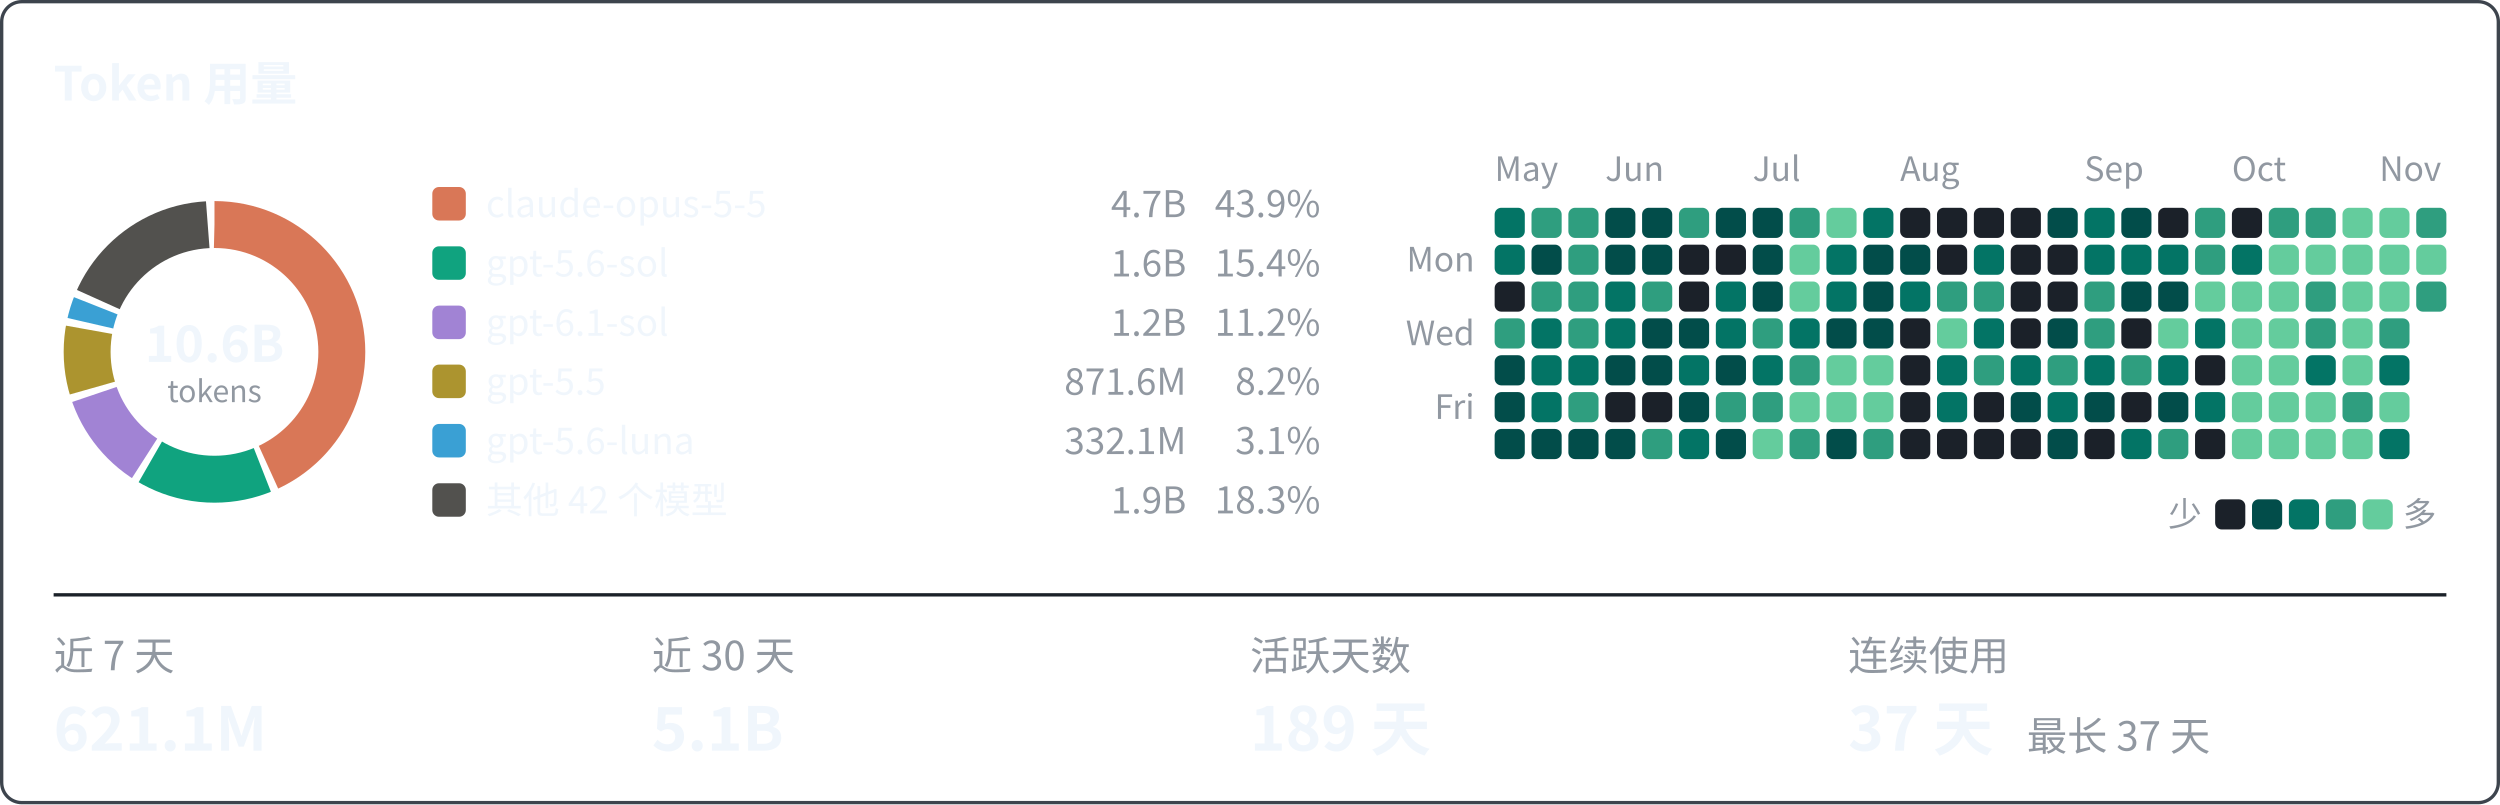
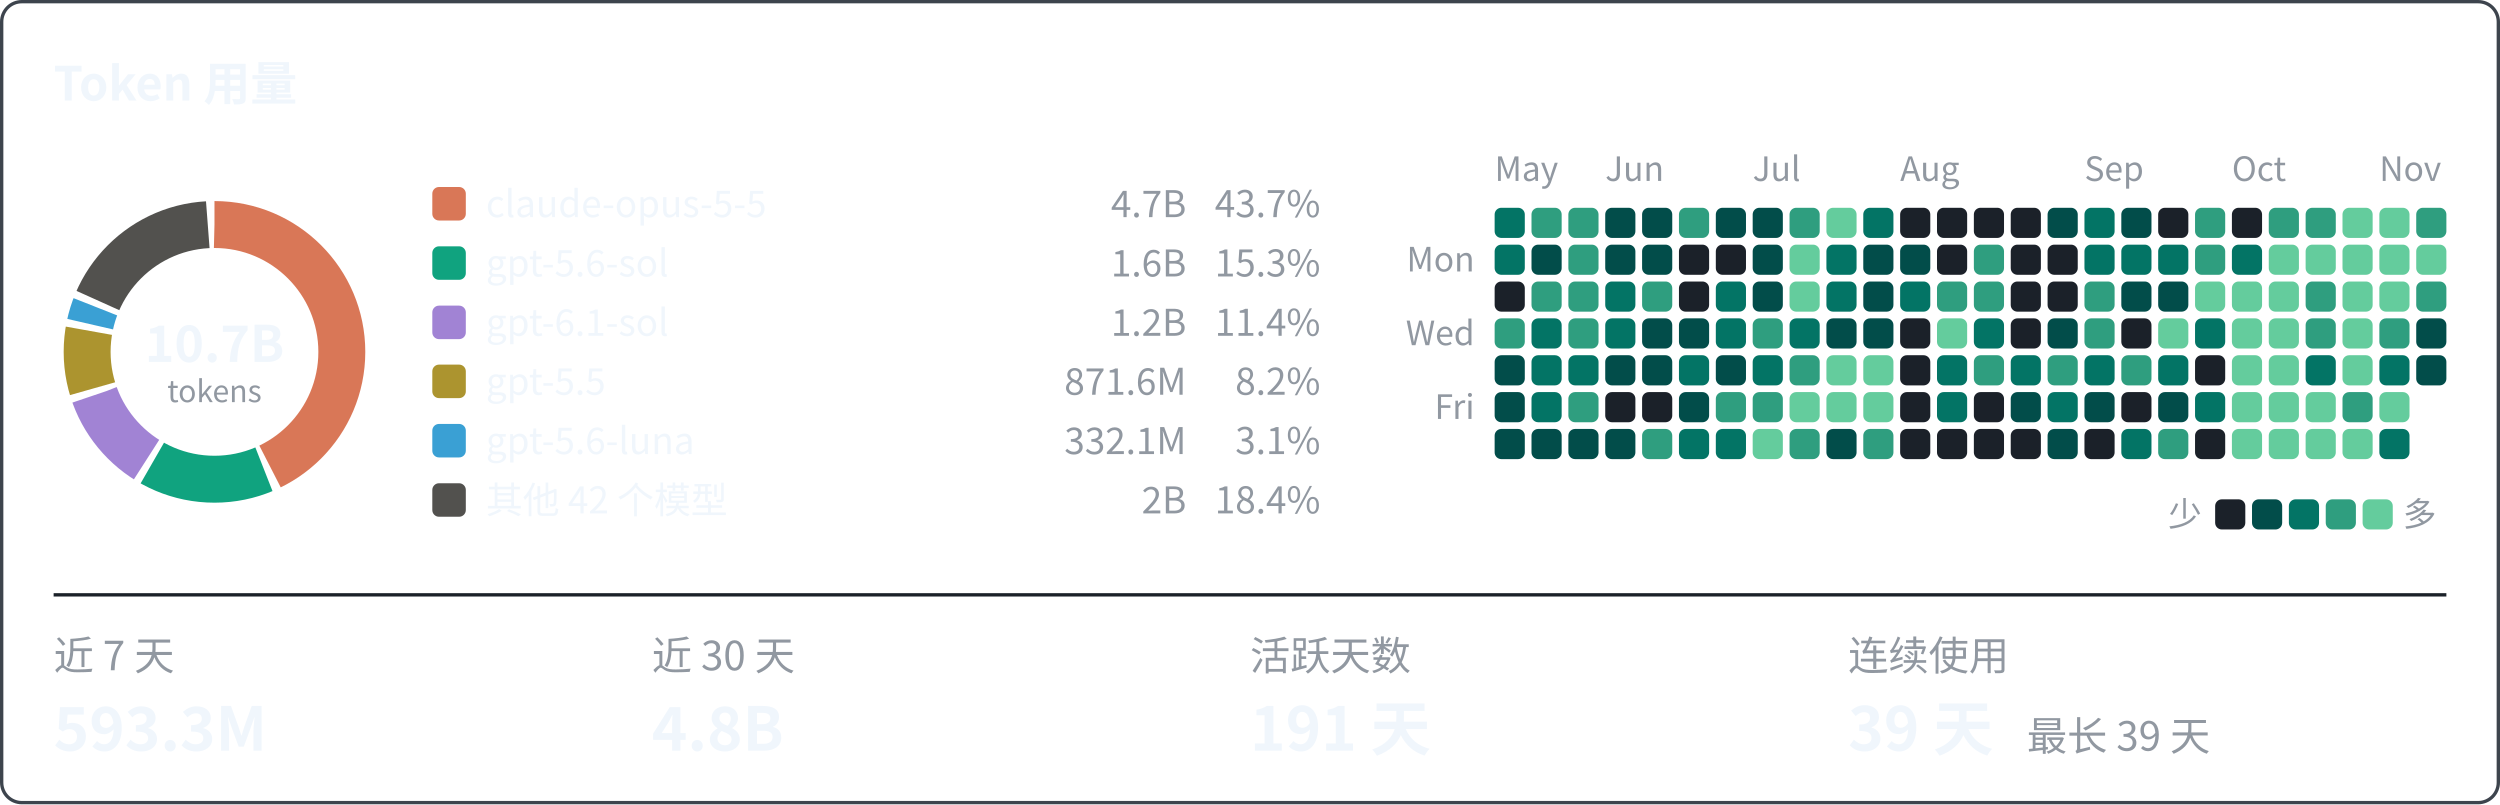
<svg xmlns="http://www.w3.org/2000/svg" width="746" height="240" viewBox="0 0 746 240" font-family="system-ui, -apple-system, 'Segoe UI', 'PingFang SC', 'Microsoft YaHei', 'Noto Sans CJK SC', sans-serif">
  <rect x="0.5" y="0.5" width="745" height="239" rx="6" fill="none" stroke="#3d444d" />
  <text x="16" y="30" font-size="14" font-weight="600" fill="#f0f6fc">Token 用量</text>
  <text x="446" y="54" font-size="10" fill="#9198a1">May</text>
  <text x="479" y="54" font-size="10" fill="#9198a1">Jun</text>
  <text x="523" y="54" font-size="10" fill="#9198a1">Jul</text>
  <text x="567" y="54" font-size="10" fill="#9198a1">Aug</text>
  <text x="622" y="54" font-size="10" fill="#9198a1">Sep</text>
  <text x="666" y="54" font-size="10" fill="#9198a1">Oct</text>
  <text x="710" y="54" font-size="10" fill="#9198a1">Nov</text>
  <text x="440" y="81" font-size="10" text-anchor="end" fill="#9198a1">Mon</text>
  <text x="440" y="103" font-size="10" text-anchor="end" fill="#9198a1">Wed</text>
  <text x="440" y="125" font-size="10" text-anchor="end" fill="#9198a1">Fri</text>
  <rect x="446" y="62" width="9" height="9" rx="2" fill="#037465" />
  <rect x="446" y="73" width="9" height="9" rx="2" fill="#037465" />
  <rect x="446" y="84" width="9" height="9" rx="2" fill="#1b2129" />
  <rect x="446" y="95" width="9" height="9" rx="2" fill="#2f9e7f" />
  <rect x="446" y="106" width="9" height="9" rx="2" fill="#024d4a" />
  <rect x="446" y="117" width="9" height="9" rx="2" fill="#024d4a" />
  <rect x="446" y="128" width="9" height="9" rx="2" fill="#024d4a" />
  <rect x="457" y="62" width="9" height="9" rx="2" fill="#2f9e7f" />
  <rect x="457" y="73" width="9" height="9" rx="2" fill="#024d4a" />
  <rect x="457" y="84" width="9" height="9" rx="2" fill="#2f9e7f" />
  <rect x="457" y="95" width="9" height="9" rx="2" fill="#037465" />
  <rect x="457" y="106" width="9" height="9" rx="2" fill="#037465" />
  <rect x="457" y="117" width="9" height="9" rx="2" fill="#037465" />
  <rect x="457" y="128" width="9" height="9" rx="2" fill="#024d4a" />
  <rect x="468" y="62" width="9" height="9" rx="2" fill="#2f9e7f" />
  <rect x="468" y="73" width="9" height="9" rx="2" fill="#2f9e7f" />
  <rect x="468" y="84" width="9" height="9" rx="2" fill="#2f9e7f" />
  <rect x="468" y="95" width="9" height="9" rx="2" fill="#2f9e7f" />
  <rect x="468" y="106" width="9" height="9" rx="2" fill="#037465" />
  <rect x="468" y="117" width="9" height="9" rx="2" fill="#2f9e7f" />
  <rect x="468" y="128" width="9" height="9" rx="2" fill="#024d4a" />
  <rect x="479" y="62" width="9" height="9" rx="2" fill="#024d4a" />
  <rect x="479" y="73" width="9" height="9" rx="2" fill="#024d4a" />
  <rect x="479" y="84" width="9" height="9" rx="2" fill="#037465" />
  <rect x="479" y="95" width="9" height="9" rx="2" fill="#037465" />
  <rect x="479" y="106" width="9" height="9" rx="2" fill="#024d4a" />
  <rect x="479" y="117" width="9" height="9" rx="2" fill="#1b2129" />
  <rect x="479" y="128" width="9" height="9" rx="2" fill="#024d4a" />
  <rect x="490" y="62" width="9" height="9" rx="2" fill="#024d4a" />
  <rect x="490" y="73" width="9" height="9" rx="2" fill="#024d4a" />
  <rect x="490" y="84" width="9" height="9" rx="2" fill="#2f9e7f" />
  <rect x="490" y="95" width="9" height="9" rx="2" fill="#024d4a" />
  <rect x="490" y="106" width="9" height="9" rx="2" fill="#024d4a" />
  <rect x="490" y="117" width="9" height="9" rx="2" fill="#1b2129" />
  <rect x="490" y="128" width="9" height="9" rx="2" fill="#2f9e7f" />
  <rect x="501" y="62" width="9" height="9" rx="2" fill="#2f9e7f" />
  <rect x="501" y="73" width="9" height="9" rx="2" fill="#1b2129" />
  <rect x="501" y="84" width="9" height="9" rx="2" fill="#1b2129" />
  <rect x="501" y="95" width="9" height="9" rx="2" fill="#024d4a" />
  <rect x="501" y="106" width="9" height="9" rx="2" fill="#037465" />
  <rect x="501" y="117" width="9" height="9" rx="2" fill="#024d4a" />
  <rect x="501" y="128" width="9" height="9" rx="2" fill="#037465" />
  <rect x="512" y="62" width="9" height="9" rx="2" fill="#024d4a" />
  <rect x="512" y="73" width="9" height="9" rx="2" fill="#1b2129" />
  <rect x="512" y="84" width="9" height="9" rx="2" fill="#037465" />
  <rect x="512" y="95" width="9" height="9" rx="2" fill="#037465" />
  <rect x="512" y="106" width="9" height="9" rx="2" fill="#024d4a" />
  <rect x="512" y="117" width="9" height="9" rx="2" fill="#2f9e7f" />
-   <rect x="512" y="128" width="9" height="9" rx="2" fill="#024d4a" />
+   <rect x="512" y="128" width="9" height="9" rx="2" fill="#037465" />
  <rect x="523" y="62" width="9" height="9" rx="2" fill="#024d4a" />
  <rect x="523" y="73" width="9" height="9" rx="2" fill="#024d4a" />
  <rect x="523" y="84" width="9" height="9" rx="2" fill="#024d4a" />
  <rect x="523" y="95" width="9" height="9" rx="2" fill="#2f9e7f" />
  <rect x="523" y="106" width="9" height="9" rx="2" fill="#037465" />
  <rect x="523" y="117" width="9" height="9" rx="2" fill="#2f9e7f" />
  <rect x="523" y="128" width="9" height="9" rx="2" fill="#64cc9d" />
  <rect x="534" y="62" width="9" height="9" rx="2" fill="#2f9e7f" />
  <rect x="534" y="73" width="9" height="9" rx="2" fill="#64cc9d" />
  <rect x="534" y="84" width="9" height="9" rx="2" fill="#64cc9d" />
  <rect x="534" y="95" width="9" height="9" rx="2" fill="#037465" />
  <rect x="534" y="106" width="9" height="9" rx="2" fill="#2f9e7f" />
  <rect x="534" y="117" width="9" height="9" rx="2" fill="#64cc9d" />
  <rect x="534" y="128" width="9" height="9" rx="2" fill="#2f9e7f" />
  <rect x="545" y="62" width="9" height="9" rx="2" fill="#64cc9d" />
  <rect x="545" y="73" width="9" height="9" rx="2" fill="#037465" />
  <rect x="545" y="84" width="9" height="9" rx="2" fill="#037465" />
  <rect x="545" y="95" width="9" height="9" rx="2" fill="#024d4a" />
  <rect x="545" y="106" width="9" height="9" rx="2" fill="#64cc9d" />
  <rect x="545" y="117" width="9" height="9" rx="2" fill="#64cc9d" />
  <rect x="545" y="128" width="9" height="9" rx="2" fill="#024d4a" />
  <rect x="556" y="62" width="9" height="9" rx="2" fill="#037465" />
  <rect x="556" y="73" width="9" height="9" rx="2" fill="#024d4a" />
  <rect x="556" y="84" width="9" height="9" rx="2" fill="#024d4a" />
  <rect x="556" y="95" width="9" height="9" rx="2" fill="#024d4a" />
  <rect x="556" y="106" width="9" height="9" rx="2" fill="#64cc9d" />
  <rect x="556" y="117" width="9" height="9" rx="2" fill="#64cc9d" />
  <rect x="556" y="128" width="9" height="9" rx="2" fill="#2f9e7f" />
  <rect x="567" y="62" width="9" height="9" rx="2" fill="#1b2129" />
  <rect x="567" y="73" width="9" height="9" rx="2" fill="#024d4a" />
  <rect x="567" y="84" width="9" height="9" rx="2" fill="#037465" />
  <rect x="567" y="95" width="9" height="9" rx="2" fill="#1b2129" />
  <rect x="567" y="106" width="9" height="9" rx="2" fill="#1b2129" />
  <rect x="567" y="117" width="9" height="9" rx="2" fill="#1b2129" />
  <rect x="567" y="128" width="9" height="9" rx="2" fill="#1b2129" />
  <rect x="578" y="62" width="9" height="9" rx="2" fill="#1b2129" />
  <rect x="578" y="73" width="9" height="9" rx="2" fill="#1b2129" />
  <rect x="578" y="84" width="9" height="9" rx="2" fill="#2f9e7f" />
  <rect x="578" y="95" width="9" height="9" rx="2" fill="#64cc9d" />
  <rect x="578" y="106" width="9" height="9" rx="2" fill="#037465" />
  <rect x="578" y="117" width="9" height="9" rx="2" fill="#037465" />
  <rect x="578" y="128" width="9" height="9" rx="2" fill="#1b2129" />
  <rect x="589" y="62" width="9" height="9" rx="2" fill="#1b2129" />
-   <rect x="589" y="73" width="9" height="9" rx="2" fill="#037465" />
+   <rect x="589" y="73" width="9" height="9" rx="2" fill="#2f9e7f" />
  <rect x="589" y="84" width="9" height="9" rx="2" fill="#2f9e7f" />
  <rect x="589" y="95" width="9" height="9" rx="2" fill="#037465" />
  <rect x="589" y="106" width="9" height="9" rx="2" fill="#2f9e7f" />
  <rect x="589" y="117" width="9" height="9" rx="2" fill="#1b2129" />
  <rect x="589" y="128" width="9" height="9" rx="2" fill="#1b2129" />
  <rect x="600" y="62" width="9" height="9" rx="2" fill="#1b2129" />
  <rect x="600" y="73" width="9" height="9" rx="2" fill="#1b2129" />
  <rect x="600" y="84" width="9" height="9" rx="2" fill="#1b2129" />
  <rect x="600" y="95" width="9" height="9" rx="2" fill="#1b2129" />
  <rect x="600" y="106" width="9" height="9" rx="2" fill="#037465" />
  <rect x="600" y="117" width="9" height="9" rx="2" fill="#024d4a" />
  <rect x="600" y="128" width="9" height="9" rx="2" fill="#1b2129" />
  <rect x="611" y="62" width="9" height="9" rx="2" fill="#024d4a" />
  <rect x="611" y="73" width="9" height="9" rx="2" fill="#1b2129" />
  <rect x="611" y="84" width="9" height="9" rx="2" fill="#1b2129" />
  <rect x="611" y="95" width="9" height="9" rx="2" fill="#024d4a" />
  <rect x="611" y="106" width="9" height="9" rx="2" fill="#2f9e7f" />
  <rect x="611" y="117" width="9" height="9" rx="2" fill="#037465" />
  <rect x="611" y="128" width="9" height="9" rx="2" fill="#024d4a" />
  <rect x="622" y="62" width="9" height="9" rx="2" fill="#037465" />
  <rect x="622" y="73" width="9" height="9" rx="2" fill="#037465" />
  <rect x="622" y="84" width="9" height="9" rx="2" fill="#2f9e7f" />
  <rect x="622" y="95" width="9" height="9" rx="2" fill="#2f9e7f" />
  <rect x="622" y="106" width="9" height="9" rx="2" fill="#037465" />
  <rect x="622" y="117" width="9" height="9" rx="2" fill="#024d4a" />
  <rect x="622" y="128" width="9" height="9" rx="2" fill="#1b2129" />
  <rect x="633" y="62" width="9" height="9" rx="2" fill="#024d4a" />
  <rect x="633" y="73" width="9" height="9" rx="2" fill="#037465" />
  <rect x="633" y="84" width="9" height="9" rx="2" fill="#024d4a" />
  <rect x="633" y="95" width="9" height="9" rx="2" fill="#1b2129" />
  <rect x="633" y="106" width="9" height="9" rx="2" fill="#2f9e7f" />
  <rect x="633" y="117" width="9" height="9" rx="2" fill="#1b2129" />
  <rect x="633" y="128" width="9" height="9" rx="2" fill="#037465" />
  <rect x="644" y="62" width="9" height="9" rx="2" fill="#1b2129" />
  <rect x="644" y="73" width="9" height="9" rx="2" fill="#037465" />
  <rect x="644" y="84" width="9" height="9" rx="2" fill="#024d4a" />
  <rect x="644" y="95" width="9" height="9" rx="2" fill="#64cc9d" />
  <rect x="644" y="106" width="9" height="9" rx="2" fill="#037465" />
  <rect x="644" y="117" width="9" height="9" rx="2" fill="#024d4a" />
  <rect x="644" y="128" width="9" height="9" rx="2" fill="#2f9e7f" />
  <rect x="655" y="62" width="9" height="9" rx="2" fill="#2f9e7f" />
  <rect x="655" y="73" width="9" height="9" rx="2" fill="#2f9e7f" />
  <rect x="655" y="84" width="9" height="9" rx="2" fill="#64cc9d" />
  <rect x="655" y="95" width="9" height="9" rx="2" fill="#037465" />
  <rect x="655" y="106" width="9" height="9" rx="2" fill="#1b2129" />
  <rect x="655" y="117" width="9" height="9" rx="2" fill="#037465" />
  <rect x="655" y="128" width="9" height="9" rx="2" fill="#1b2129" />
  <rect x="666" y="62" width="9" height="9" rx="2" fill="#1b2129" />
  <rect x="666" y="73" width="9" height="9" rx="2" fill="#037465" />
  <rect x="666" y="84" width="9" height="9" rx="2" fill="#64cc9d" />
  <rect x="666" y="95" width="9" height="9" rx="2" fill="#64cc9d" />
  <rect x="666" y="106" width="9" height="9" rx="2" fill="#64cc9d" />
  <rect x="666" y="117" width="9" height="9" rx="2" fill="#64cc9d" />
  <rect x="666" y="128" width="9" height="9" rx="2" fill="#64cc9d" />
  <rect x="677" y="62" width="9" height="9" rx="2" fill="#2f9e7f" />
  <rect x="677" y="73" width="9" height="9" rx="2" fill="#64cc9d" />
  <rect x="677" y="84" width="9" height="9" rx="2" fill="#64cc9d" />
  <rect x="677" y="95" width="9" height="9" rx="2" fill="#64cc9d" />
  <rect x="677" y="106" width="9" height="9" rx="2" fill="#64cc9d" />
  <rect x="677" y="117" width="9" height="9" rx="2" fill="#64cc9d" />
  <rect x="677" y="128" width="9" height="9" rx="2" fill="#64cc9d" />
  <rect x="688" y="62" width="9" height="9" rx="2" fill="#2f9e7f" />
  <rect x="688" y="73" width="9" height="9" rx="2" fill="#64cc9d" />
  <rect x="688" y="84" width="9" height="9" rx="2" fill="#2f9e7f" />
  <rect x="688" y="95" width="9" height="9" rx="2" fill="#2f9e7f" />
  <rect x="688" y="106" width="9" height="9" rx="2" fill="#037465" />
  <rect x="688" y="117" width="9" height="9" rx="2" fill="#64cc9d" />
  <rect x="688" y="128" width="9" height="9" rx="2" fill="#64cc9d" />
  <rect x="699" y="62" width="9" height="9" rx="2" fill="#64cc9d" />
  <rect x="699" y="73" width="9" height="9" rx="2" fill="#64cc9d" />
  <rect x="699" y="84" width="9" height="9" rx="2" fill="#64cc9d" />
  <rect x="699" y="95" width="9" height="9" rx="2" fill="#64cc9d" />
  <rect x="699" y="106" width="9" height="9" rx="2" fill="#64cc9d" />
  <rect x="699" y="117" width="9" height="9" rx="2" fill="#2f9e7f" />
  <rect x="699" y="128" width="9" height="9" rx="2" fill="#64cc9d" />
  <rect x="710" y="62" width="9" height="9" rx="2" fill="#64cc9d" />
  <rect x="710" y="73" width="9" height="9" rx="2" fill="#64cc9d" />
  <rect x="710" y="84" width="9" height="9" rx="2" fill="#64cc9d" />
  <rect x="710" y="95" width="9" height="9" rx="2" fill="#2f9e7f" />
  <rect x="710" y="106" width="9" height="9" rx="2" fill="#037465" />
  <rect x="710" y="117" width="9" height="9" rx="2" fill="#64cc9d" />
  <rect x="710" y="128" width="9" height="9" rx="2" fill="#037465" />
  <rect x="721" y="62" width="9" height="9" rx="2" fill="#2f9e7f" />
  <rect x="721" y="73" width="9" height="9" rx="2" fill="#64cc9d" />
  <rect x="721" y="84" width="9" height="9" rx="2" fill="#2f9e7f" />
+   <rect x="721" y="95" width="9" height="9" rx="2" fill="#024d4a" />
+   <rect x="721" y="106" width="9" height="9" rx="2" fill="#024d4a" />
  <text x="657" y="157" font-size="10" text-anchor="end" fill="#9198a1">少</text>
  <rect x="661" y="149" width="9" height="9" rx="2" fill="#1b2129" />
  <rect x="672" y="149" width="9" height="9" rx="2" fill="#024d4a" />
  <rect x="683" y="149" width="9" height="9" rx="2" fill="#037465" />
  <rect x="694" y="149" width="9" height="9" rx="2" fill="#2f9e7f" />
  <rect x="705" y="149" width="9" height="9" rx="2" fill="#64cc9d" />
  <text x="717" y="157" font-size="10" fill="#9198a1">多</text>
-   <circle cx="64" cy="105.0" r="38" fill="none" stroke="#d97757" stroke-width="14" stroke-dasharray="102.74 238.76" stroke-dashoffset="-0.00" transform="rotate(-90 64 105.0)" />
-   <circle cx="64" cy="105.0" r="38" fill="none" stroke="#10a37f" stroke-width="14" stroke-dasharray="34.71 238.76" stroke-dashoffset="-104.74" transform="rotate(-90 64 105.0)" />
-   <circle cx="64" cy="105.0" r="38" fill="none" stroke="#a183d4" stroke-width="14" stroke-dasharray="24.67 238.76" stroke-dashoffset="-141.45" transform="rotate(-90 64 105.0)" />
-   <circle cx="64" cy="105.0" r="38" fill="none" stroke="#ac942f" stroke-width="14" stroke-dasharray="17.58 238.76" stroke-dashoffset="-168.12" transform="rotate(-90 64 105.0)" />
-   <circle cx="64" cy="105.0" r="38" fill="none" stroke="#3aa0d4" stroke-width="14" stroke-dasharray="5.46 238.76" stroke-dashoffset="-187.69" transform="rotate(-90 64 105.0)" />
-   <circle cx="64" cy="105.0" r="38" fill="none" stroke="#52514e" stroke-width="14" stroke-dasharray="41.61 238.76" stroke-dashoffset="-195.15" transform="rotate(-90 64 105.0)" />
-   <text x="64" y="108.0" font-size="15" font-weight="600" text-anchor="middle" fill="#f0f6fc">10.6B</text>
+   <circle cx="64" cy="105.0" r="38" fill="none" stroke="#d97757" stroke-width="14" stroke-dasharray="102.23 238.76" stroke-dashoffset="-0.00" transform="rotate(-90 64 105.0)" />
+   <circle cx="64" cy="105.0" r="38" fill="none" stroke="#10a37f" stroke-width="14" stroke-dasharray="34.53 238.76" stroke-dashoffset="-104.23" transform="rotate(-90 64 105.0)" />
+   <circle cx="64" cy="105.0" r="38" fill="none" stroke="#a183d4" stroke-width="14" stroke-dasharray="25.17 238.76" stroke-dashoffset="-140.76" transform="rotate(-90 64 105.0)" />
+   <circle cx="64" cy="105.0" r="38" fill="none" stroke="#ac942f" stroke-width="14" stroke-dasharray="17.48 238.76" stroke-dashoffset="-167.93" transform="rotate(-90 64 105.0)" />
+   <circle cx="64" cy="105.0" r="38" fill="none" stroke="#3aa0d4" stroke-width="14" stroke-dasharray="5.42 238.76" stroke-dashoffset="-187.41" transform="rotate(-90 64 105.0)" />
+   <circle cx="64" cy="105.0" r="38" fill="none" stroke="#52514e" stroke-width="14" stroke-dasharray="41.93 238.76" stroke-dashoffset="-194.84" transform="rotate(-90 64 105.0)" />
+   <text x="64" y="108.0" font-size="15" font-weight="600" text-anchor="middle" fill="#f0f6fc">10.7B</text>
  <text x="64" y="120.0" font-size="9" text-anchor="middle" fill="#9198a1">tokens</text>
  <rect x="129" y="55.8" width="10" height="10" rx="2" fill="#d97757" />
  <text x="145" y="64.8" font-size="11" fill="#f0f6fc">claude-opus-5-5</text>
  <text x="354" y="64.8" font-size="11" text-anchor="end" fill="#9198a1">4.7B</text>
-   <text x="394" y="64.8" font-size="11" text-anchor="end" fill="#9198a1">43.9%</text>
+   <text x="394" y="64.8" font-size="11" text-anchor="end" fill="#9198a1">43.7%</text>
  <rect x="129" y="73.5" width="10" height="10" rx="2" fill="#10a37f" />
  <text x="145" y="82.5" font-size="11" fill="#f0f6fc">gpt-5.6-sol</text>
  <text x="354" y="82.5" font-size="11" text-anchor="end" fill="#9198a1">1.6B</text>
-   <text x="394" y="82.5" font-size="11" text-anchor="end" fill="#9198a1">15.4%</text>
+   <text x="394" y="82.5" font-size="11" text-anchor="end" fill="#9198a1">15.3%</text>
  <rect x="129" y="91.2" width="10" height="10" rx="2" fill="#a183d4" />
  <text x="145" y="100.2" font-size="11" fill="#f0f6fc">gpt-6.1-sol</text>
  <text x="354" y="100.2" font-size="11" text-anchor="end" fill="#9198a1">1.2B</text>
-   <text x="394" y="100.2" font-size="11" text-anchor="end" fill="#9198a1">11.2%</text>
+   <text x="394" y="100.2" font-size="11" text-anchor="end" fill="#9198a1">11.4%</text>
  <rect x="129" y="108.8" width="10" height="10" rx="2" fill="#ac942f" />
  <text x="145" y="117.8" font-size="11" fill="#f0f6fc">gpt-5.5</text>
  <text x="354" y="117.8" font-size="11" text-anchor="end" fill="#9198a1">871.6M</text>
  <text x="394" y="117.8" font-size="11" text-anchor="end" fill="#9198a1">8.2%</text>
  <rect x="129" y="126.5" width="10" height="10" rx="2" fill="#3aa0d4" />
  <text x="145" y="135.5" font-size="11" fill="#f0f6fc">gpt-5.6-luna</text>
  <text x="354" y="135.5" font-size="11" text-anchor="end" fill="#9198a1">332.1M</text>
  <text x="394" y="135.5" font-size="11" text-anchor="end" fill="#9198a1">3.1%</text>
  <rect x="129" y="144.2" width="10" height="10" rx="2" fill="#52514e" />
  <text x="145" y="153.2" font-size="11" fill="#f0f6fc">其他 42 个模型</text>
-   <text x="354" y="153.2" font-size="11" text-anchor="end" fill="#9198a1">1.9B</text>
-   <text x="394" y="153.2" font-size="11" text-anchor="end" fill="#9198a1">18.3%</text>
+   <text x="354" y="153.2" font-size="11" text-anchor="end" fill="#9198a1">2B</text>
+   <text x="394" y="153.2" font-size="11" text-anchor="end" fill="#9198a1">18.4%</text>
  <line x1="16" y1="177.5" x2="730" y2="177.5" stroke="#1b2129" stroke-width="1" />
  <text x="16.0" y="200" font-size="12" fill="#9198a1">近 7 天</text>
-   <text x="16.0" y="224" font-size="18" font-weight="600" fill="#f0f6fc">621.1M</text>
+   <text x="16.0" y="224" font-size="18" font-weight="600" fill="#f0f6fc">593.3M</text>
  <text x="194.5" y="200" font-size="12" fill="#9198a1">近 30 天</text>
-   <text x="194.5" y="224" font-size="18" font-weight="600" fill="#f0f6fc">5.1B</text>
+   <text x="194.5" y="224" font-size="18" font-weight="600" fill="#f0f6fc">4.8B</text>
  <text x="373.0" y="200" font-size="12" fill="#9198a1">活跃天数</text>
-   <text x="373.0" y="224" font-size="18" font-weight="600" fill="#f0f6fc">189 天</text>
+   <text x="373.0" y="224" font-size="18" font-weight="600" fill="#f0f6fc">191 天</text>
  <text x="551.5" y="200" font-size="12" fill="#9198a1">连续使用</text>
-   <text x="551.5" y="224" font-size="18" font-weight="600" fill="#f0f6fc">37 天<tspan dx="10" font-size="12" font-weight="400" fill="#9198a1">最长 37 天</tspan>
+   <text x="551.5" y="224" font-size="18" font-weight="600" fill="#f0f6fc">39 天<tspan dx="10" font-size="12" font-weight="400" fill="#9198a1">最长 39 天</tspan>
  </text>
</svg>
